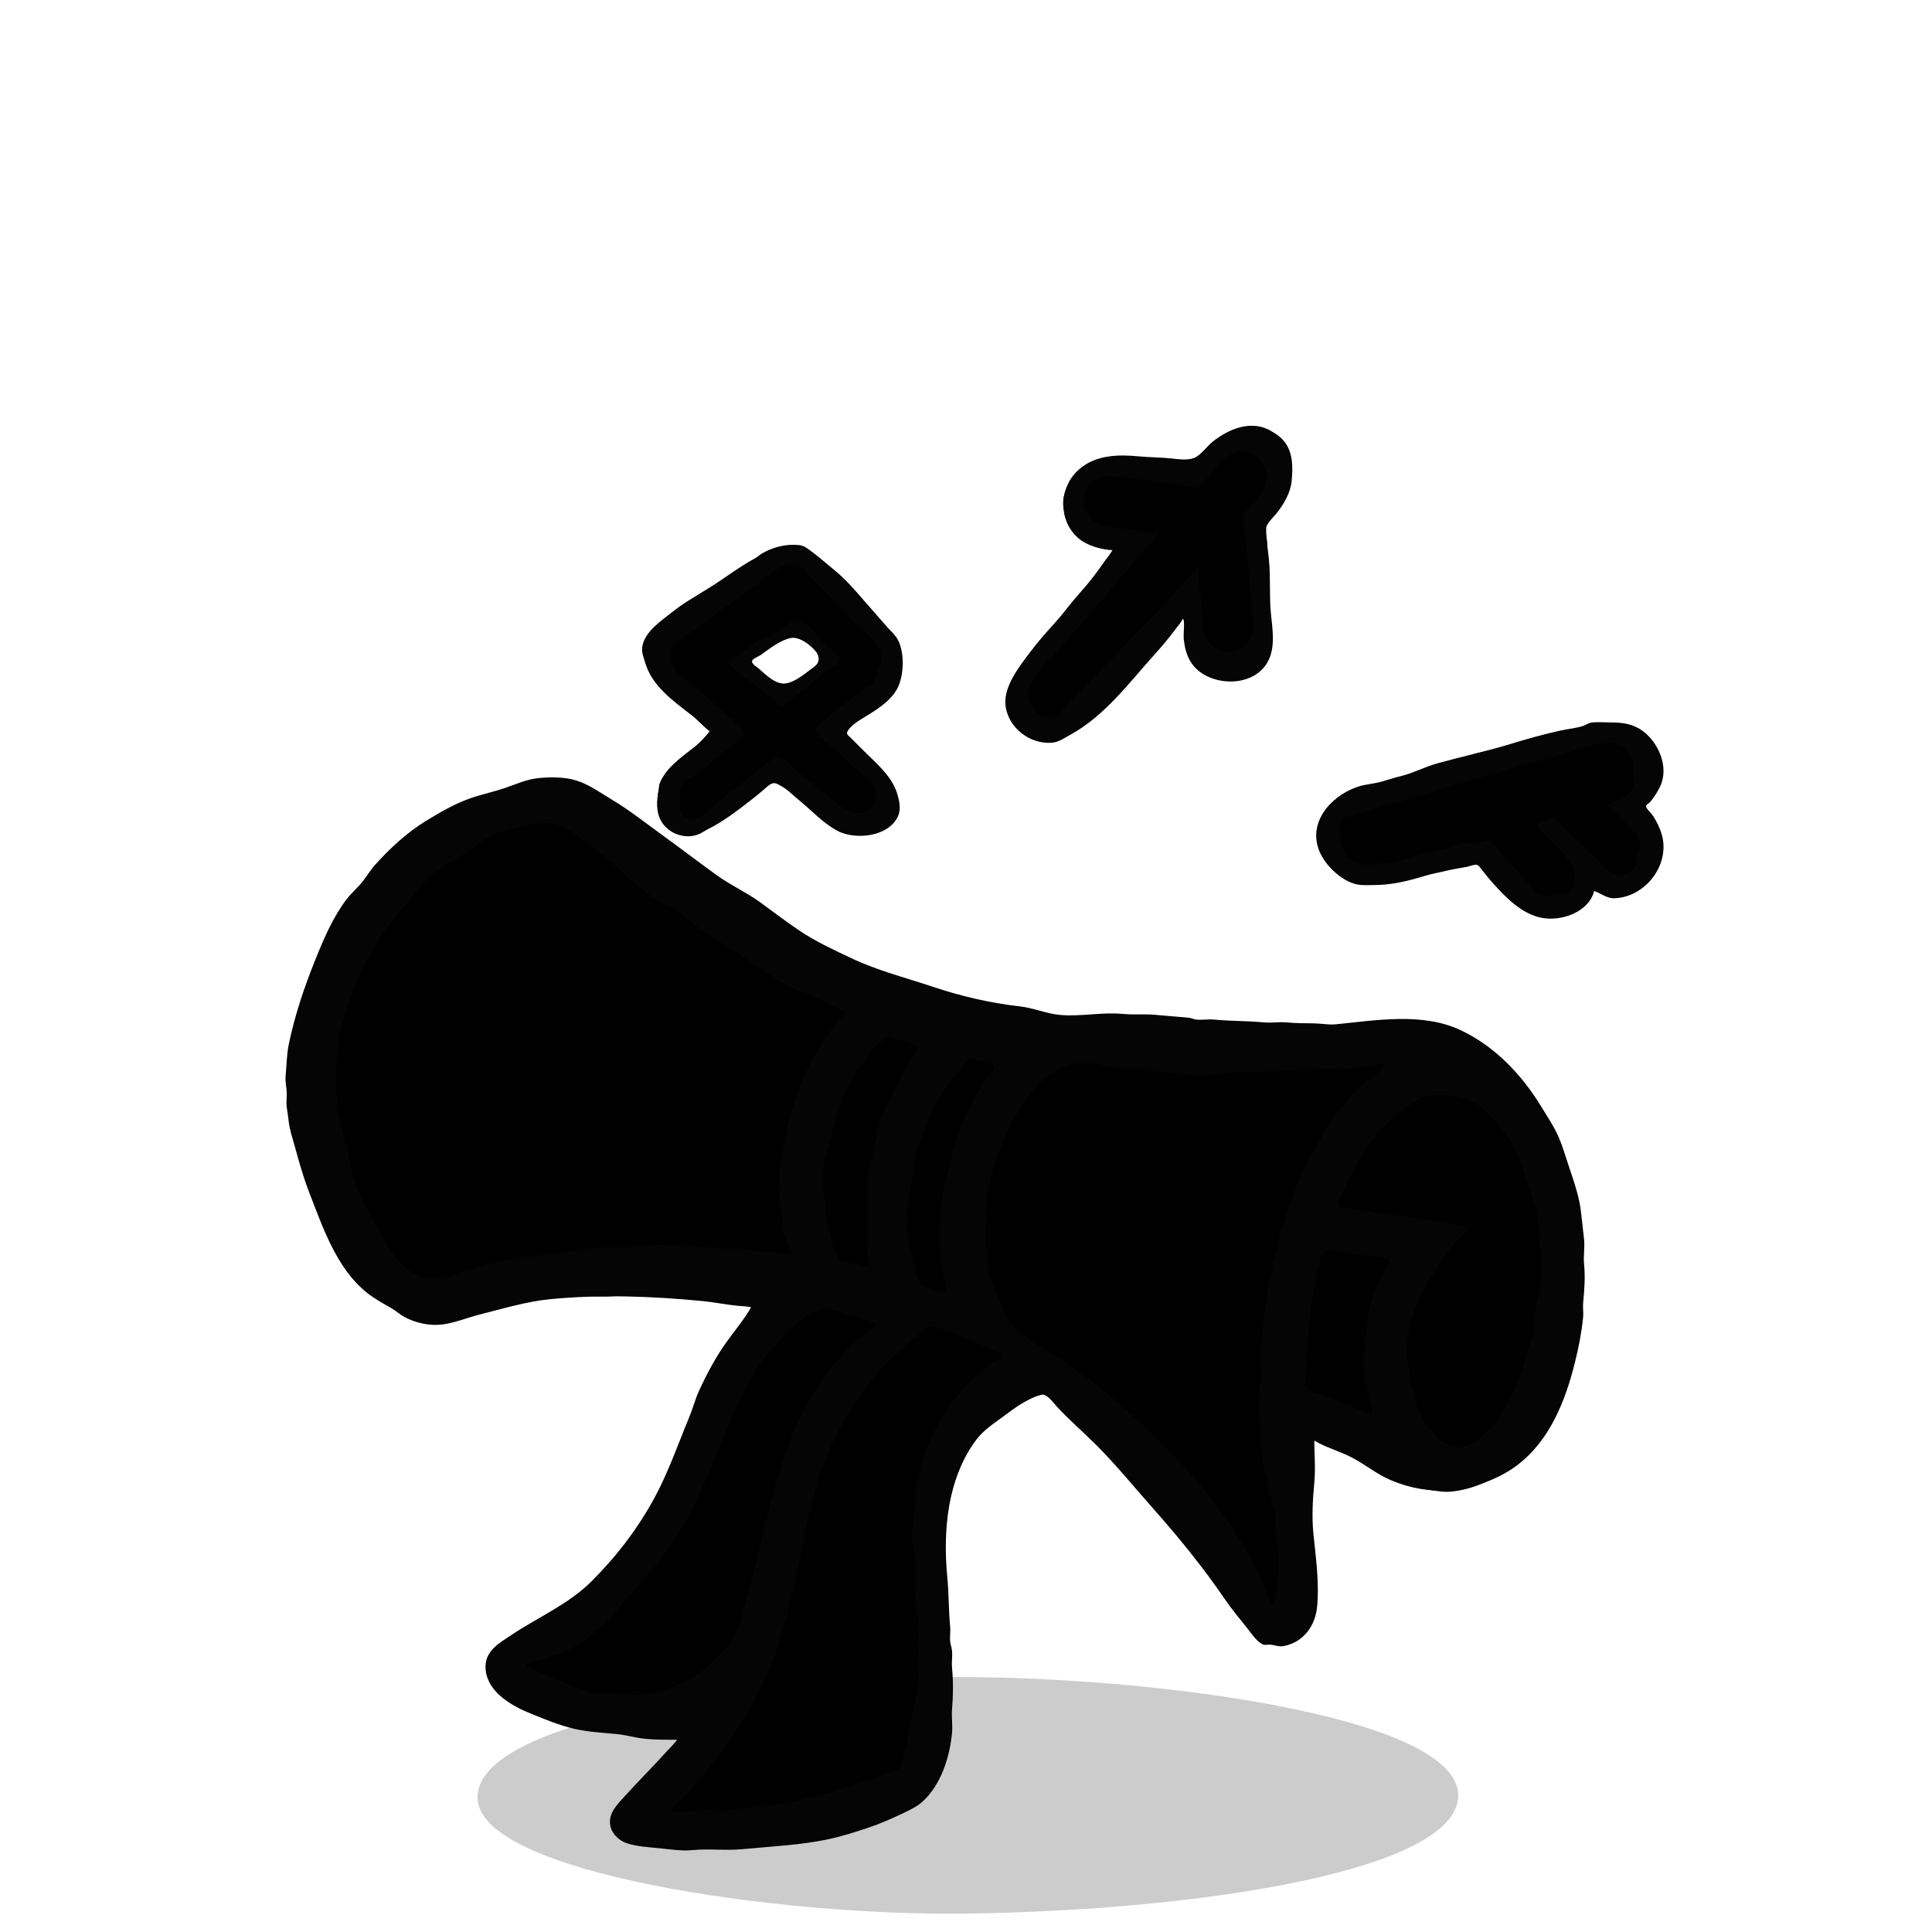
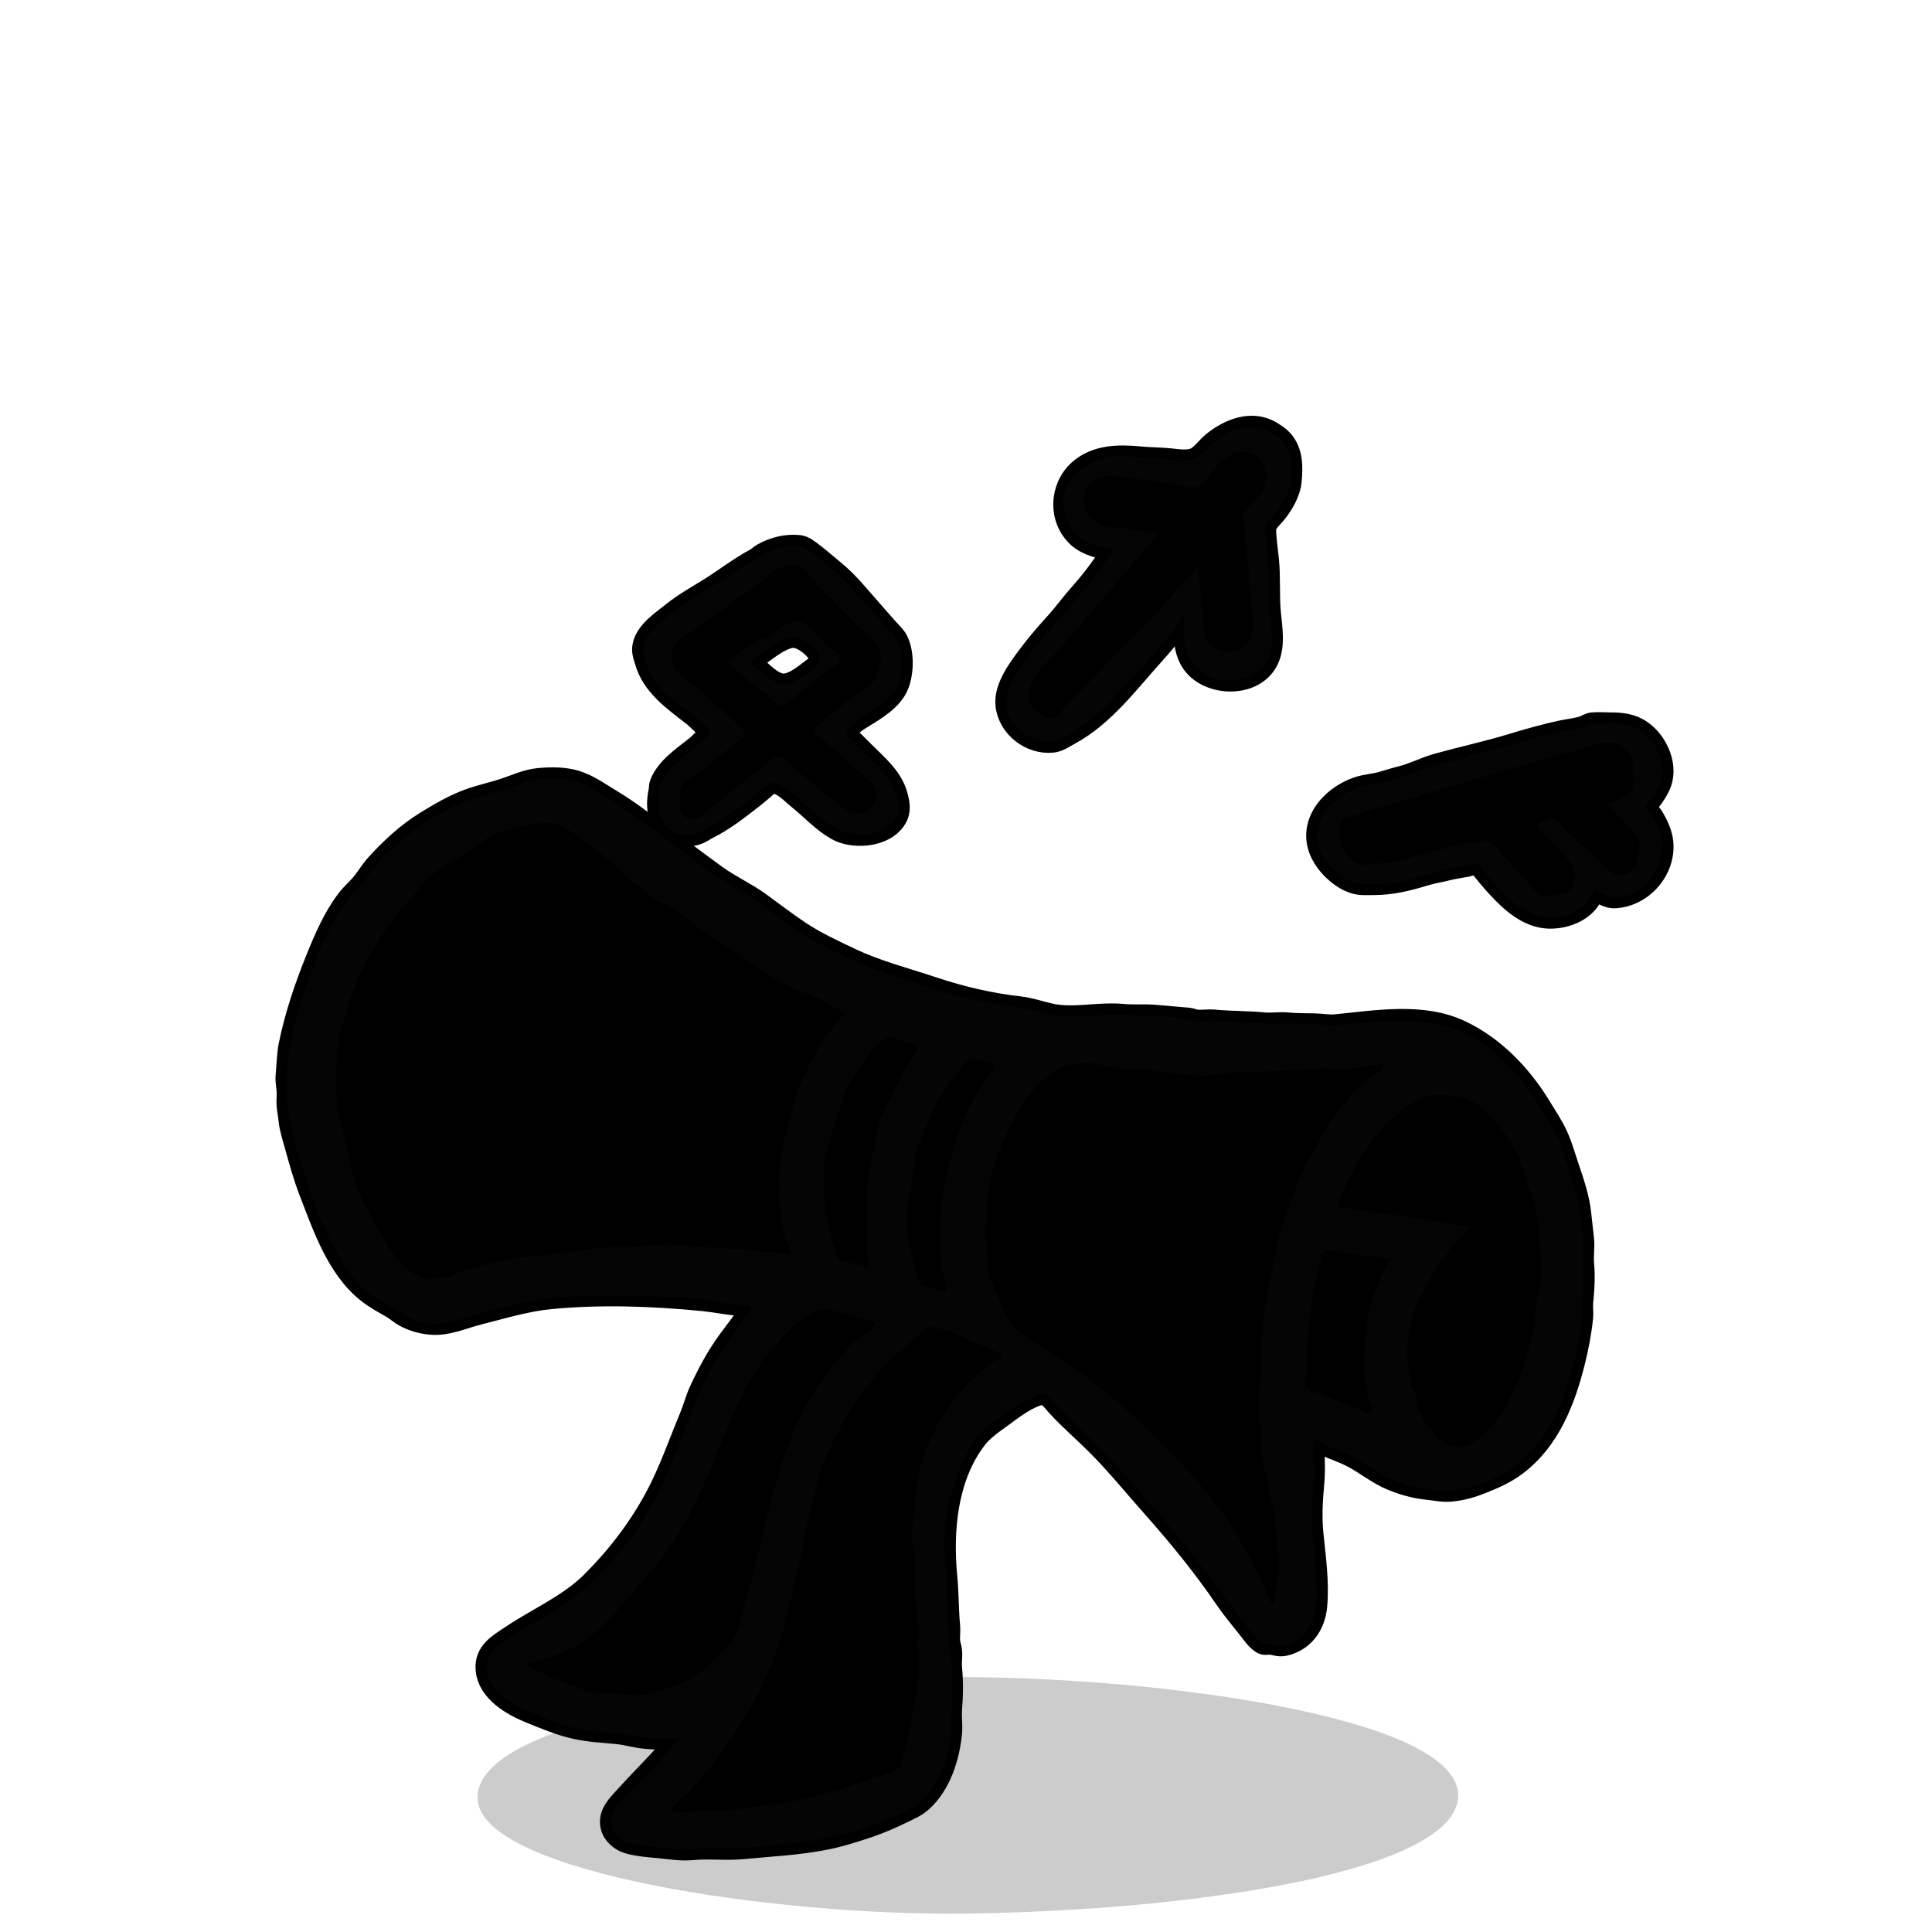
<svg xmlns="http://www.w3.org/2000/svg" xml:space="preserve" width="655.36" height="655.36" viewBox="0 0 173.397 173.397">
  <g style="display:inline">
    <path d="M61.213 223.267c-.568-7.591 27.43-10.813 41.761-11.003 17.233-.228 46.104 3.286 46.237 10.552.125 6.831-23.438 10.398-44.257 10.662-16.907.214-43.248-3.616-43.741-10.211" style="display:inline;fill:#000;fill-opacity:.2;stroke-width:.265" transform="translate(-18.34 -61.733)" />
  </g>
-   <path d="M99.991 49.276c-.17.43-.524.803-.79 1.185a28 28 0 0 1-2.258 2.879c-.738.817-1.379 1.723-2.117 2.54-.817.905-1.623 1.816-2.356 2.794-.903 1.203-2.287 2.962-2.13 4.572.192 1.988 2.168 3.522 4.148 3.302.537-.06 1.062-.442 1.524-.692 3.036-1.644 5.266-4.668 7.535-7.182a33 33 0 0 0 1.891-2.286c.258-.344.577-.704.734-1.1.377.53.108 1.403.17 2.031.1 1.043.38 1.983 1.184 2.71 1.696 1.53 5.164 1.456 6.252-.847.591-1.253.311-2.829.183-4.149-.153-1.572-.016-3.168-.17-4.741-.09-.94-.266-1.933-.253-2.879.007-.483.704-1.075.988-1.44.607-.78 1.2-1.789 1.298-2.793.122-1.258.137-2.645-.762-3.64-.28-.311-.659-.55-1.016-.763-1.73-1.032-3.748-.182-5.165.96-.513.413-1.076 1.244-1.693 1.467-.687.248-1.505.096-2.202.029-.9-.088-1.807-.082-2.709-.17-1.875-.182-3.924-.164-5.419 1.186-1.711 1.545-1.801 4.327-.084 5.912.776.717 2.183 1.115 3.217 1.115M63.84 65.616c-.43.528-.903 1.072-1.44 1.496-1.125.89-2.56 1.848-3.104 3.246-.079.202-.042.388-.085.593-.183.877-.249 1.895.226 2.709.614 1.053 1.984 1.556 3.133 1.157.325-.113.622-.34.93-.494 1.406-.703 2.658-1.676 3.896-2.639.373-.29.742-.594 1.1-.903.25-.215.583-.559.932-.592.25-.025.468.132.677.24.606.31 1.08.829 1.609 1.255 1.14.919 2.099 2.005 3.386 2.738 1.417.806 3.883.64 4.996-.593.707-.784.626-1.52.366-2.455-.45-1.621-1.834-2.738-2.991-3.895l-1.185-1.185c-.158-.158-.44-.341-.353-.593.197-.567 1.054-1.087 1.538-1.383 1.148-.701 2.583-1.557 3.104-2.85.448-1.113.49-2.89-.07-3.98-.212-.412-.609-.758-.917-1.1-.402-.445-.784-.91-1.186-1.355-1.185-1.313-2.252-2.72-3.64-3.838-.627-.505-1.217-1.04-1.863-1.524-.356-.267-.724-.598-1.185-.65-1.093-.12-2.266.165-3.218.706-.24.137-.435.335-.677.466-1.506.816-2.854 1.885-4.318 2.78-1.053.643-2.17 1.284-3.133 2.06-.946.762-2.44 1.716-2.624 3.048-.067.478.103.83.225 1.27.595 2.142 2.497 3.463 4.177 4.77.587.456 1.109 1.08 1.694 1.496m7.112-8.453c.827-.16 1.873.646 2.356 1.256.198.25.32.613.24.931-.09.363-.366.54-.65.748-.696.513-1.49 1.206-2.37 1.34-.904.139-1.847-.777-2.455-1.326-.214-.193-.772-.47-.663-.832.081-.272.616-.437.832-.593.767-.554 1.766-1.34 2.71-1.524M143 79.841c.66.173 1.204.718 1.948.677 2.445-.136 4.472-2.46 4.233-4.91-.078-.811-.458-1.605-.875-2.287-.16-.264-.621-.637-.677-.931-.037-.197.312-.373.423-.508.332-.401.64-.886.861-1.355.786-1.663-.147-3.857-1.594-4.882-.856-.607-1.779-.706-2.794-.706-.528 0-1.084-.05-1.609 0-.324.032-.55.234-.847.325-.646.197-1.368.262-2.032.409-1.495.332-2.95.742-4.402 1.185-2.174.664-4.414 1.142-6.604 1.75-1.09.303-2.122.855-3.218 1.129-.602.15-1.184.335-1.778.508-.717.21-1.483.23-2.2.48-2.41.837-4.51 3.288-3.204 5.898.226.452.564.912.917 1.27.576.584 1.24 1.084 2.032 1.327.542.165 1.134.113 1.693.113 1.61 0 3.046-.352 4.572-.819.665-.203 1.359-.311 2.032-.48.59-.147 1.182-.222 1.778-.338.244-.048.694-.252.932-.17.23.08.393.355.536.537.318.401.645.805.988 1.185 1.14 1.262 2.495 2.658 4.233 3.02 1.724.359 4.248-.484 4.657-2.427M73.067 65.447l-.17.254.17-.254m-5.503 51.816c-.622 1.125-1.503 2.172-2.258 3.217-.971 1.345-1.795 2.901-2.483 4.403-.341.744-.532 1.53-.847 2.286-1.012 2.428-1.88 4.97-3.133 7.281-1.512 2.792-3.421 5.284-5.672 7.536-2.073 2.072-4.797 3.226-7.197 4.826-1.145.763-2.442 1.447-2.286 3.048.193 1.981 2.334 3.175 3.98 3.838 1.292.52 2.616 1.08 3.979 1.383 1.241.276 2.47.33 3.725.451.853.083 1.685.34 2.54.424 1.007.098 2.03.084 3.048.084-.267.435-.673.805-1.016 1.186-1.243 1.376-2.567 2.687-3.81 4.064-.663.734-1.501 1.526-1.242 2.624.165.698.82 1.257 1.496 1.454.91.266 1.859.318 2.794.41 1.008.097 1.953.267 2.963.168 1.486-.144 3.002.06 4.488-.084 2.527-.246 5.128-.356 7.62-.875 1.241-.259 2.44-.644 3.64-1.044 1.075-.359 2.114-.817 3.133-1.313.6-.292 1.185-.543 1.693-1.002 1.65-1.489 2.417-3.955 2.625-6.096.068-.699-.059-1.416 0-2.116.103-1.241.12-2.487 0-3.726-.05-.503.049-1.02 0-1.524-.028-.285-.142-.561-.17-.846-.043-.448.044-.908 0-1.355-.142-1.461-.111-2.94-.254-4.403-.405-4.174 0-8.973 2.653-12.446.633-.828 1.517-1.41 2.343-2.017 1.032-.76 2.282-1.735 3.556-2.018.532-.119 1.113.716 1.44 1.072 1.126 1.23 2.38 2.297 3.555 3.471 1.799 1.8 3.394 3.776 5.08 5.673 2.28 2.566 4.5 5.286 6.435 8.128.643.945 1.38 1.814 2.088 2.71.346.436.727 1.02 1.214 1.312.249.148.42.042.677.056.444.025.805.224 1.27.127 1.692-.352 2.713-1.74 2.879-3.443.212-2.185-.13-4.451-.339-6.604-.14-1.444-.054-3.055.085-4.487.126-1.299 0-2.674 0-3.98 1.097.693 2.408 1.018 3.556 1.623 1.184.625 2.23 1.5 3.471 2.018 1.031.43 2.109.739 3.217.847.71.069 1.39.24 2.117.169 1.003-.097 1.865-.345 2.794-.72 1.099-.442 2.082-.87 3.048-1.594 2.95-2.212 4.333-5.76 5.193-9.2.334-1.337.6-2.696.734-4.065.04-.419-.041-.85 0-1.27.113-1.16.197-2.31.084-3.47-.07-.728.071-1.475 0-2.202-.074-.763-.18-1.523-.254-2.286-.145-1.498-.684-2.984-1.157-4.403-.3-.9-.565-1.844-.973-2.71-.419-.885-.967-1.697-1.482-2.54-1.726-2.823-4.13-5.337-7.14-6.758-3.422-1.616-7.58-.872-11.176-.523-.657.064-1.303-.075-1.947-.084-.828-.012-1.638-.005-2.456-.085-.67-.065-1.36.065-2.032 0-1.488-.145-3-.11-4.487-.254-.531-.052-1.078.052-1.609 0-.235-.023-.442-.146-.677-.17-.987-.095-1.978-.157-2.963-.253-.981-.096-1.984.01-2.964-.085-1.877-.182-3.784.268-5.672.085-1.195-.116-2.364-.63-3.556-.762-2.636-.293-5.28-.913-7.79-1.75-2.465-.822-4.995-1.463-7.366-2.582-1.577-.745-3.196-1.496-4.656-2.47-1.216-.81-2.373-1.713-3.556-2.568-1.234-.89-2.656-1.532-3.895-2.427-1.62-1.17-3.206-2.386-4.826-3.556-1.517-1.096-2.967-2.259-4.572-3.217-1.056-.631-2.03-1.359-3.217-1.722-1.015-.31-2.255-.3-3.302-.198-1.084.106-2.03.564-3.048.904-1.002.333-2.046.555-3.048.903-1.4.486-2.72 1.262-3.98 2.032-1.663 1.016-3.183 2.422-4.487 3.866-.449.497-.794 1.088-1.214 1.609-.428.532-.968.981-1.382 1.524-1.199 1.568-2.036 3.52-2.766 5.334-1.004 2.492-1.85 4.98-2.4 7.62-.188.906-.192 1.874-.281 2.794-.045.462.04.903.084 1.354.044.448-.043.908 0 1.355.042.425.128.844.17 1.27.076.787.353 1.611.564 2.37.382 1.374.753 2.736 1.27 4.065 1.215 3.123 2.456 6.864 5.193 9.03.689.546 1.45.945 2.201 1.384.384.224.715.539 1.101.748a6 6 0 0 0 2.286.691c1.556.151 2.943-.538 4.403-.903 2.079-.52 4.215-1.175 6.35-1.383 4.545-.442 9.19-.27 13.716.17 1.048.101 2.085.32 3.132.423.465.045.902.038 1.355.17m70.273-43.18-.085.084.085-.085M111.76 96.181v.085l-.593.084v-.169h.593m1.524 34.544v.423h-.085z" id="loreSeeker_svg" display="inline" fill="currentColor" stroke="#000" stroke-width="0.2" />
+   <path d="M99.991 49.276c-.17.43-.524.803-.79 1.185a28 28 0 0 1-2.258 2.879c-.738.817-1.379 1.723-2.117 2.54-.817.905-1.623 1.816-2.356 2.794-.903 1.203-2.287 2.962-2.13 4.572.192 1.988 2.168 3.522 4.148 3.302.537-.06 1.062-.442 1.524-.692 3.036-1.644 5.266-4.668 7.535-7.182a33 33 0 0 0 1.891-2.286c.258-.344.577-.704.734-1.1.377.53.108 1.403.17 2.031.1 1.043.38 1.983 1.184 2.71 1.696 1.53 5.164 1.456 6.252-.847.591-1.253.311-2.829.183-4.149-.153-1.572-.016-3.168-.17-4.741-.09-.94-.266-1.933-.253-2.879.007-.483.704-1.075.988-1.44.607-.78 1.2-1.789 1.298-2.793.122-1.258.137-2.645-.762-3.64-.28-.311-.659-.55-1.016-.763-1.73-1.032-3.748-.182-5.165.96-.513.413-1.076 1.244-1.693 1.467-.687.248-1.505.096-2.202.029-.9-.088-1.807-.082-2.709-.17-1.875-.182-3.924-.164-5.419 1.186-1.711 1.545-1.801 4.327-.084 5.912.776.717 2.183 1.115 3.217 1.115M63.84 65.616c-.43.528-.903 1.072-1.44 1.496-1.125.89-2.56 1.848-3.104 3.246-.079.202-.042.388-.085.593-.183.877-.249 1.895.226 2.709.614 1.053 1.984 1.556 3.133 1.157.325-.113.622-.34.93-.494 1.406-.703 2.658-1.676 3.896-2.639.373-.29.742-.594 1.1-.903.25-.215.583-.559.932-.592.25-.025.468.132.677.24.606.31 1.08.829 1.609 1.255 1.14.919 2.099 2.005 3.386 2.738 1.417.806 3.883.64 4.996-.593.707-.784.626-1.52.366-2.455-.45-1.621-1.834-2.738-2.991-3.895l-1.185-1.185c-.158-.158-.44-.341-.353-.593.197-.567 1.054-1.087 1.538-1.383 1.148-.701 2.583-1.557 3.104-2.85.448-1.113.49-2.89-.07-3.98-.212-.412-.609-.758-.917-1.1-.402-.445-.784-.91-1.186-1.355-1.185-1.313-2.252-2.72-3.64-3.838-.627-.505-1.217-1.04-1.863-1.524-.356-.267-.724-.598-1.185-.65-1.093-.12-2.266.165-3.218.706-.24.137-.435.335-.677.466-1.506.816-2.854 1.885-4.318 2.78-1.053.643-2.17 1.284-3.133 2.06-.946.762-2.44 1.716-2.624 3.048-.067.478.103.83.225 1.27.595 2.142 2.497 3.463 4.177 4.77.587.456 1.109 1.08 1.694 1.496m7.112-8.453c.827-.16 1.873.646 2.356 1.256.198.25.32.613.24.931-.09.363-.366.54-.65.748-.696.513-1.49 1.206-2.37 1.34-.904.139-1.847-.777-2.455-1.326-.214-.193-.772-.47-.663-.832.081-.272.616-.437.832-.593.767-.554 1.766-1.34 2.71-1.524M143 79.841c.66.173 1.204.718 1.948.677 2.445-.136 4.472-2.46 4.233-4.91-.078-.811-.458-1.605-.875-2.287-.16-.264-.621-.637-.677-.931-.037-.197.312-.373.423-.508.332-.401.64-.886.861-1.355.786-1.663-.147-3.857-1.594-4.882-.856-.607-1.779-.706-2.794-.706-.528 0-1.084-.05-1.609 0-.324.032-.55.234-.847.325-.646.197-1.368.262-2.032.409-1.495.332-2.95.742-4.402 1.185-2.174.664-4.414 1.142-6.604 1.75-1.09.303-2.122.855-3.218 1.129-.602.15-1.184.335-1.778.508-.717.21-1.483.23-2.2.48-2.41.837-4.51 3.288-3.204 5.898.226.452.564.912.917 1.27.576.584 1.24 1.084 2.032 1.327.542.165 1.134.113 1.693.113 1.61 0 3.046-.352 4.572-.819.665-.203 1.359-.311 2.032-.48.59-.147 1.182-.222 1.778-.338.244-.048.694-.252.932-.17.23.08.393.355.536.537.318.401.645.805.988 1.185 1.14 1.262 2.495 2.658 4.233 3.02 1.724.359 4.248-.484 4.657-2.427M73.067 65.447l-.17.254.17-.254m-5.503 51.816c-.622 1.125-1.503 2.172-2.258 3.217-.971 1.345-1.795 2.901-2.483 4.403-.341.744-.532 1.53-.847 2.286-1.012 2.428-1.88 4.97-3.133 7.281-1.512 2.792-3.421 5.284-5.672 7.536-2.073 2.072-4.797 3.226-7.197 4.826-1.145.763-2.442 1.447-2.286 3.048.193 1.981 2.334 3.175 3.98 3.838 1.292.52 2.616 1.08 3.979 1.383 1.241.276 2.47.33 3.725.451.853.083 1.685.34 2.54.424 1.007.098 2.03.084 3.048.084-.267.435-.673.805-1.016 1.186-1.243 1.376-2.567 2.687-3.81 4.064-.663.734-1.501 1.526-1.242 2.624.165.698.82 1.257 1.496 1.454.91.266 1.859.318 2.794.41 1.008.097 1.953.267 2.963.168 1.486-.144 3.002.06 4.488-.084 2.527-.246 5.128-.356 7.62-.875 1.241-.259 2.44-.644 3.64-1.044 1.075-.359 2.114-.817 3.133-1.313.6-.292 1.185-.543 1.693-1.002 1.65-1.489 2.417-3.955 2.625-6.096.068-.699-.059-1.416 0-2.116.103-1.241.12-2.487 0-3.726-.05-.503.049-1.02 0-1.524-.028-.285-.142-.561-.17-.846-.043-.448.044-.908 0-1.355-.142-1.461-.111-2.94-.254-4.403-.405-4.174 0-8.973 2.653-12.446.633-.828 1.517-1.41 2.343-2.017 1.032-.76 2.282-1.735 3.556-2.018.532-.119 1.113.716 1.44 1.072 1.126 1.23 2.38 2.297 3.555 3.471 1.799 1.8 3.394 3.776 5.08 5.673 2.28 2.566 4.5 5.286 6.435 8.128.643.945 1.38 1.814 2.088 2.71.346.436.727 1.02 1.214 1.312.249.148.42.042.677.056.444.025.805.224 1.27.127 1.692-.352 2.713-1.74 2.879-3.443.212-2.185-.13-4.451-.339-6.604-.14-1.444-.054-3.055.085-4.487.126-1.299 0-2.674 0-3.98 1.097.693 2.408 1.018 3.556 1.623 1.184.625 2.23 1.5 3.471 2.018 1.031.43 2.109.739 3.217.847.71.069 1.39.24 2.117.169 1.003-.097 1.865-.345 2.794-.72 1.099-.442 2.082-.87 3.048-1.594 2.95-2.212 4.333-5.76 5.193-9.2.334-1.337.6-2.696.734-4.065.04-.419-.041-.85 0-1.27.113-1.16.197-2.31.084-3.47-.07-.728.071-1.475 0-2.202-.074-.763-.18-1.523-.254-2.286-.145-1.498-.684-2.984-1.157-4.403-.3-.9-.565-1.844-.973-2.71-.419-.885-.967-1.697-1.482-2.54-1.726-2.823-4.13-5.337-7.14-6.758-3.422-1.616-7.58-.872-11.176-.523-.657.064-1.303-.075-1.947-.084-.828-.012-1.638-.005-2.456-.085-.67-.065-1.36.065-2.032 0-1.488-.145-3-.11-4.487-.254-.531-.052-1.078.052-1.609 0-.235-.023-.442-.146-.677-.17-.987-.095-1.978-.157-2.963-.253-.981-.096-1.984.01-2.964-.085-1.877-.182-3.784.268-5.672.085-1.195-.116-2.364-.63-3.556-.762-2.636-.293-5.28-.913-7.79-1.75-2.465-.822-4.995-1.463-7.366-2.582-1.577-.745-3.196-1.496-4.656-2.47-1.216-.81-2.373-1.713-3.556-2.568-1.234-.89-2.656-1.532-3.895-2.427-1.62-1.17-3.206-2.386-4.826-3.556-1.517-1.096-2.967-2.259-4.572-3.217-1.056-.631-2.03-1.359-3.217-1.722-1.015-.31-2.255-.3-3.302-.198-1.084.106-2.03.564-3.048.904-1.002.333-2.046.555-3.048.903-1.4.486-2.72 1.262-3.98 2.032-1.663 1.016-3.183 2.422-4.487 3.866-.449.497-.794 1.088-1.214 1.609-.428.532-.968.981-1.382 1.524-1.199 1.568-2.036 3.52-2.766 5.334-1.004 2.492-1.85 4.98-2.4 7.62-.188.906-.192 1.874-.281 2.794-.045.462.04.903.084 1.354.044.448-.043.908 0 1.355.042.425.128.844.17 1.27.076.787.353 1.611.564 2.37.382 1.374.753 2.736 1.27 4.065 1.215 3.123 2.456 6.864 5.193 9.03.689.546 1.45.945 2.201 1.384.384.224.715.539 1.101.748a6 6 0 0 0 2.286.691c1.556.151 2.943-.538 4.403-.903 2.079-.52 4.215-1.175 6.35-1.383 4.545-.442 9.19-.27 13.716.17 1.048.101 2.085.32 3.132.423.465.045.902.038 1.355.17m70.273-43.18-.085.084.085-.085M111.76 96.181v.085l-.593.084v-.169h.593m1.524 34.544v.423h-.085z" id="loreSeeker_svg" display="inline" fill="currentColor" stroke="#000" stroke-width="2" />
  <path d="M99.991 49.36c-.77.944-1.38 2.013-2.145 2.964-1.763 2.189-3.772 4.183-5.46 6.435-.96 1.277-2.21 2.97-2.047 4.656.188 1.933 2.294 3.339 4.149 3.133.522-.058 1.072-.426 1.524-.677 1.625-.903 2.97-2.215 4.233-3.556 1.16-1.232 2.308-2.436 3.4-3.726.616-.726 1.235-1.428 1.793-2.201.259-.359.571-.69.734-1.1.223.423.037 1.04.084 1.523.09.929.205 1.942.79 2.71 1.23 1.608 3.362 1.977 5.137 1.114.668-.324 1.286-.748 1.609-1.453.6-1.31.303-2.941.17-4.318-.156-1.6-.015-3.225-.17-4.826-.05-.505-.036-1.018-.085-1.524-.036-.37-.196-.817-.155-1.185.044-.395.573-.793.804-1.101.642-.855 1.29-1.804 1.454-2.879.223-1.463.173-3.252-1.172-4.205-1.822-1.29-3.883-.926-5.588.423-.594.471-1.215 1.424-1.947 1.637-.954.279-2.003.037-2.963-.056-.562-.055-1.13-.03-1.694-.085-1.406-.136-2.79-.25-4.148.297-1.452.585-2.973 2.25-2.879 3.937.034.61.312 1.244.579 1.778.2.401.434.792.776 1.1.889.802 2.133.872 3.217 1.186m7.535 1.524c-.338.26-.562.616-.846.93-.817.905-1.632 1.81-2.456 2.71-1.145 1.252-2.391 2.405-3.556 3.64-1.147 1.218-2.288 2.458-3.47 3.642-.512.51-1.053 1.005-1.525 1.552-.295.342-.656.89-1.1 1.044-.716.248-1.593-.414-1.92-.988-1.136-1.996 1.161-3.771 2.343-5.08 2.144-2.374 4.211-4.84 6.28-7.281.552-.653 1.11-1.308 1.678-1.947.355-.4.777-.792 1.016-1.27-1.107 0-2.204-.317-3.302-.424-.805-.078-1.766-.142-2.455-.62-1.347-.936-1.207-3.202.339-3.867.804-.346 1.467-.164 2.286-.085 1.53.149 3.045.423 4.572.593.606.067 1.521.422 2.116.24.442-.135.85-.825 1.13-1.171.788-.98 1.718-2.082 3.104-1.948 1.347.131 1.981 1.401 1.862 2.625-.085.877-.88 1.666-1.439 2.286-.208.23-.6.523-.663.847-.046.235.132.525.155.762l.17 1.778c.191 1.973.316 3.952.507 5.926.121 1.24.289 2.75-1.016 3.457-1.072.581-2.476.197-3.033-.917-.439-.876-.346-1.937-.438-2.878-.114-1.177-.339-2.37-.339-3.556M70.273 49.05c-.914.19-1.658.675-2.455 1.129-.84.478-1.645.984-2.455 1.524-1.983 1.322-4.236 2.49-6.012 4.092-.618.559-1.522 1.398-1.608 2.286-.054.552.123 1.09.282 1.609.56 1.834 2.481 3.23 3.95 4.332.48.36 1.037.712 1.426 1.171.103.122.325.335.296.508-.076.458-.876 1.032-1.213 1.298-.973.77-1.95 1.5-2.681 2.512-.225.312-.484.642-.593 1.016-.508 1.74.06 4.311 2.258 4.403.171.007.337.075.508.056.527-.058.972-.386 1.44-.606 1.264-.598 2.353-1.462 3.47-2.3.606-.455 1.186-.942 1.779-1.412.268-.212.556-.524.93-.451.35.067.645.316.932.508.775.516 1.428 1.213 2.117 1.834 1.343 1.212 2.641 2.217 4.487 2.37.44.038 1.008-.1 1.44-.197.419-.093.86-.276 1.185-.564.224-.2.429-.426.593-.677.468-.719.346-1.353.112-2.117-.498-1.63-1.802-2.706-2.991-3.895-.395-.395-.793-.787-1.185-1.185-.126-.127-.367-.307-.367-.508 0-.168.178-.315.282-.423a6.8 6.8 0 0 1 1.1-.932c1.242-.844 2.836-1.625 3.359-3.132.368-1.06.386-2.81-.155-3.81-.368-.68-.999-1.212-1.51-1.778-.349-.387-.667-.8-1.016-1.186-1.096-1.214-2.103-2.465-3.387-3.5-.77-.62-1.538-1.482-2.455-1.89-.48-.213-1.353-.191-1.863-.085m.424 1.68c.585-.098 1.259.03 1.665.493.206.236.328.529.536.762.29.326.623.623.931.932 1 1 1.96 2.043 2.964 3.048.767.767 2.172 1.714 2.286 2.878.04.424-.165.792-.269 1.186-.083.317-.101.638-.268.93-.382.672-1.217 1.068-1.834 1.497-.826.573-1.608 1.234-2.37 1.89-.313.27-1.154.749-1.214 1.186-.028.196.153.337.282.451.36.322.724.657 1.1.96.858.691 1.638 1.49 2.456 2.23.525.474 1.182.783 1.51 1.439.402.803.082 1.965-.833 2.258-1.023.326-1.773-.173-2.54-.79-1.19-.96-2.397-1.91-3.556-2.907-.424-.366-1.048-1.11-1.608-1.242-.238-.056-.493.133-.678.254-.473.309-.91.693-1.354 1.044-1.304 1.032-2.592 2.073-3.895 3.104-.451.358-.87.955-1.44 1.13-.563.171-1.29-.058-1.495-.65-.082-.237-.005-.517-.028-.762-.072-.731-.16-1.452.508-1.975.262-.206.576-.317.846-.508 1.084-.768 2.098-1.664 3.133-2.498.384-.31 1.232-.718 1.256-1.284.01-.222-.182-.363-.325-.508-.382-.388-.783-.738-1.185-1.1-.979-.884-1.928-1.777-2.963-2.597-.684-.541-1.558-1.052-1.92-1.891-.28-.65-.25-1.398.24-1.947.26-.292.685-.505 1.002-.734 2.142-1.547 4.293-3.082 6.435-4.629.776-.56 1.647-1.488 2.625-1.65m.423 5.093c-.874.268-1.417.985-2.201 1.383-.163.083-.337.045-.508.127-.587.281-1.152.726-1.694 1.087-.338.226-.681.446-1.016.677-.118.082-.31.172-.31.339 0 .253.636.682.818.847.91.82 1.967 1.462 2.879 2.286.239.215.838.925 1.185.804.428-.149.836-.669 1.186-.946.872-.69 1.734-1.406 2.624-2.074.326-.244 1.136-.693 1.256-1.086.18-.594-.728-.972-1.086-1.214-.245-.165-.363-.422-.537-.65-.543-.71-1.576-1.891-2.596-1.58m-.085 1.341c.769-.128 1.81.683 2.258 1.256.17.218.312.568.254.847-.166.795-1.371 1.343-2.004 1.721-.265.159-.531.36-.846.395-1.009.112-1.938-.592-2.625-1.27-.17-.167-.743-.57-.635-.846.094-.243.675-.479.889-.621.806-.538 1.729-1.319 2.71-1.482m71.966 22.677c.6.236 1.102.62 1.778.677 2.598.216 4.635-2.6 4.402-4.995-.08-.822-.508-1.695-.96-2.371-.123-.186-.564-.54-.564-.762 0-.184.302-.38.41-.508.347-.41.62-.875.846-1.355.811-1.718-.17-3.92-1.679-4.967-.9-.625-2.087-.722-3.133-.62-.443.042-.918-.076-1.354.027-.244.058-.446.202-.678.283-.431.15-.985.219-1.439.282-1.014.14-1.983.461-2.963.734-1.215.337-2.445.65-3.64 1.016-.466.142-.968.192-1.44.31-.526.132-1.007.386-1.524.536-.687.2-1.424.268-2.117.48-.822.251-1.652.563-2.455.875-.808.314-1.699.563-2.54.762-.853.201-1.729.252-2.54.635-1.64.775-2.95 1.909-3.133 3.796-.02.203-.102.384-.085.593.037.438.25.958.438 1.354.223.473.547.9.917 1.27.48.48.975.921 1.609 1.186.76.317 1.578.33 2.37.254.595-.058 1.189.01 1.778-.113 1.566-.327 3.1-.818 4.657-1.186.667-.157 1.35-.3 2.032-.395.177-.024.418-.172.593-.113.225.076.361.366.508.537.508.59.997 1.202 1.524 1.778 1.098 1.2 2.455 2.198 4.064 2.511 1.634.318 3.956-.795 4.318-2.511m1.27-7.705c.223.386.612.697.931 1.016.52.52 1.035 1.058 1.524 1.609.35.392.518.917.395 1.439-.04.173-.16.333-.183.508-.04.282.022.556-.07.847-.248.772-1.17 1.132-1.92.903-.637-.195-1.155-.873-1.609-1.327-.9-.9-1.85-1.772-2.794-2.624-.328-.297-.687-.892-1.1-1.059-.404-.162-1.102.433-1.524.466.05.477.527.852.846 1.185.664.693 1.543 1.415 2.089 2.202.59.85.784 2.317-.31 2.864-.33.165-.678.028-1.017.127-.349.102-.722.227-1.1.127-.557-.147-1.018-.842-1.37-1.256a58 58 0 0 0-2.356-2.624c-.315-.33-.691-1.046-1.185-1.101-.359-.04-.742.219-1.1.254-.37.036-.737-.048-1.101 0-.685.09-1.363.397-2.032.564-.645.161-1.313.286-1.948.48-1.053.322-2.186.734-3.302.734-.471 0-.894.144-1.354.17-.8.044-1.648-.502-2.018-1.186-.324-.599-.447-1.44-.438-2.117.004-.308.07-.706.339-.903.151-.111.335-.098.508-.141.476-.119.976-.269 1.44-.423 1.338-.447 2.715-.774 4.063-1.186a494 494 0 0 1 12.108-3.556c1.184-.329 2.388-.659 3.556-1.016.753-.23 1.56-.558 2.37-.48.98.096 1.699.845 1.92 1.779.078.33-.005.68.028 1.016.05.519.157.941-.1 1.439-.375.731-1.473 1.063-2.186 1.27m-76.708 45.127c-.378.479-.685 1.027-1.044 1.524-1.344 1.86-2.622 3.775-3.599 5.842-.619 1.311-1.04 2.712-1.566 4.064a82 82 0 0 1-2.272 5.25c-1.497 3.17-3.811 6.11-6.42 8.466-1.997 1.803-4.439 2.965-6.69 4.403-1.235.79-2.448 1.46-2.285 3.132.19 1.962 2.376 3.108 3.98 3.754 1.382.557 2.77 1.163 4.233 1.467 1.31.273 2.654.323 3.979.452.62.06 1.235.278 1.863.339 1.036.1 2.085.084 3.132.084-.277.556-.773.97-1.171 1.44-1.06 1.251-2.238 2.393-3.4 3.556-.778.777-1.712 1.762-1.412 2.963.193.772.944 1.235 1.665 1.425.784.207 1.571.275 2.37.353 1.157.112 2.307.361 3.472.183 1.377-.21 2.846.037 4.234-.098 4.104-.4 8.145-.612 12.022-2.173 1.523-.614 3.423-1.161 4.502-2.484 1.246-1.528 1.997-3.463 2.187-5.419.054-.559-.055-1.134 0-1.693.239-2.46.068-5.007-.17-7.45-.172-1.77-.081-3.564-.253-5.335-.184-1.891-.252-3.797.112-5.672.371-1.907.892-3.745 1.891-5.419.277-.464.51-.95.875-1.355.693-.767 1.551-1.318 2.37-1.933.726-.544 1.47-.997 2.287-1.383.34-.16.712-.417 1.1-.465.469-.059.975.692 1.27.987 1.05 1.05 2.032 2.14 3.133 3.133 2.183 1.971 3.96 4.342 5.927 6.52 1.27 1.407 2.408 2.916 3.584 4.402.883 1.115 1.778 2.2 2.568 3.387.59.885 1.279 1.71 1.948 2.54.374.465.77 1.105 1.298 1.41.254.148.413.05.677.071.472.04.95.242 1.44.1.309-.09.652-.173.93-.34 1.49-.889 1.71-2.55 1.863-4.12.034-.345-.084-.672-.084-1.016 0-1.618-.183-3.224-.339-4.826-.107-1.1-.021-2.299.085-3.387.15-1.547 0-3.185 0-4.74.589.123 1.14.515 1.693.761.695.309 1.456.546 2.117.931 1.077.629 2.073 1.354 3.217 1.863 1.674.744 3.743 1.196 5.588 1.016 1.202-.117 2.364-.554 3.471-1.016 2.537-1.057 4.59-3.397 5.744-5.842.601-1.274.986-2.635 1.397-3.98a24 24 0 0 0 .903-4.656c.084-.87 0-1.754.084-2.624.087-.894.013-1.737 0-2.625-.013-.966.008-1.923-.084-2.879a20 20 0 0 0-.903-4.318c-.374-1.12-.672-2.289-1.13-3.386-.427-1.027-1.01-1.925-1.58-2.88-1.188-1.989-2.682-3.854-4.515-5.305-.934-.74-2.003-1.47-3.133-1.863-3.572-1.24-7.257-.723-10.922-.366-.408.04-.787-.046-1.185-.085-.786-.076-1.587-.009-2.37-.085-.812-.079-1.645.08-2.456 0-1.517-.147-3.057-.106-4.572-.254-.587-.057-1.191.057-1.778 0-.814-.079-1.634-.259-2.456-.338-1.095-.107-2.207-.063-3.302-.17-2.168-.21-4.36.295-6.519.085-.447-.044-.919-.202-1.355-.31-1.004-.252-2.04-.383-3.048-.593-1.591-.332-3.26-.425-4.826-.903-2.806-.858-5.644-1.692-8.381-2.794a39 39 0 0 1-5.42-2.71c-1.302-.778-2.497-1.766-3.724-2.653-1.02-.736-2.146-1.348-3.218-2.003-1.8-1.1-3.48-2.462-5.164-3.726-1.992-1.493-3.972-2.935-6.096-4.233-.911-.556-1.951-1.22-3.048-1.326-1.19-.116-2.561-.14-3.726.183-.273.076-.49.294-.762.381-.386.124-.79.229-1.185.339-1.632.453-3.2.937-4.741 1.665-1.983.936-3.798 2.318-5.42 3.782-.985.89-1.749 2.013-2.567 3.048-.4.505-.907.926-1.299 1.439-1.426 1.868-2.346 4.182-3.189 6.35-1.52 3.91-2.584 7.962-2.173 12.192.167 1.71.658 3.36 1.157 4.995.324 1.058.615 2.1 1.016 3.133 1.095 2.813 2.278 5.699 4.347 7.959.607.663 1.503 1.21 2.286 1.622 1.28.676 2.3 1.617 3.81 1.764 1.66.162 3.098-.513 4.656-.903 2.109-.527 4.264-1.172 6.435-1.383 1.024-.1 2.105-.17 3.133-.17.777 0 1.597.076 2.37 0 1.42-.137 2.975-.053 4.403.086.842.081 1.698.003 2.54.084 1.867.182 3.718.615 5.588.762m8.213-26.331v.085c-2.43 2.637-3.902 5.712-4.855 9.144-.331 1.194-.613 2.32-.733 3.556-.023.234-.147.442-.17.677-.073.757-.101 1.533-.028 2.286.02.201-.074.388-.056.593.034.42.03.854.07 1.27.026.264.158.5.184.762.042.434.005.838.112 1.27.162.646.598 1.294.65 1.947-.582 0-1.122-.114-1.694-.17-.363-.035-.737.036-1.1 0-.456-.044-.9-.21-1.355-.253-.447-.044-.907.043-1.355 0-1.462-.143-2.94-.197-4.402-.34-1.453-.14-2.972.031-4.403.17-.7.068-1.418-.068-2.117 0-2.574.25-5.13.681-7.704.932-1.753.17-3.554.742-5.25 1.213-.571.159-1.117.51-1.693.621-.18.035-.33-.045-.508-.028-.753.073-1.237.163-1.947-.212-1.57-.828-2.607-2.46-3.401-3.965-.712-1.348-1.488-2.644-2.06-4.064-.336-.833-.457-1.75-.664-2.625-.274-1.16-.573-2.313-.846-3.471-.067-.283-.202-.553-.226-.847-.02-.235.097-.446.085-.677-.015-.26-.148-.502-.17-.762-.017-.207.082-.391.07-.593a23.6 23.6 0 0 1 .1-3.556c.1-1.04.455-2.046.733-3.048.976-3.513 2.908-6.933 5.363-9.652.89-.985 1.704-2.248 2.794-3.02.807-.572 1.695-1.064 2.54-1.58.956-.584 1.74-1.382 2.794-1.806.72-.29 1.46-.38 2.2-.565.962-.24 1.967-.517 2.964-.282.918.217 1.73.744 2.456 1.298.942.72 1.907 1.43 2.794 2.23.572.517 1.087 1.1 1.693 1.58.555.44 1.127.86 1.693 1.285.269.201.548.5.847.649.296.148.637.132.931.324 1.06.692 2.02 1.572 3.048 2.314 1.058.764 2.238 1.35 3.302 2.089.4.278.768.605 1.186.86 1.068.654 2.085 1.442 3.217 1.976.852.403 1.763.676 2.625 1.059.387.172.727.437 1.1.635.456.24.8.306 1.186.691m6.688 2.963-1.496 2.54-1.947 3.895-.804 3.725-.41 2.456v5.419l.17 1.777-1.863-.423-.832-.183-.55-1.51-.65-2.879v-.931l-.17-.678v-2.624l.989-3.641.875-2.625.917-1.778 1.778-2.455 1.2-.988.677.198zm2.37 22.098c-.487-.09-.967-.294-1.438-.451-.21-.07-.5-.117-.678-.254-.253-.197-.381-.693-.48-.988-.297-.893-.38-1.805-.606-2.71-.446-1.78-.156-3.739.211-5.503.161-.773.137-1.589.31-2.37.158-.706.445-1.36.706-2.032.43-1.106.847-2.223 1.496-3.218a30 30 0 0 1 1.806-2.455c.237-.294.6-.828.96-.974.179-.072.417.077.592.113.35.073 1.405.123 1.51.522.087.328-.385.685-.55.932a29 29 0 0 0-1.538 2.54c-.828 1.57-1.415 3.278-1.82 4.995-.31 1.31-.689 2.557-.819 3.895a29 29 0 0 0 0 5.672c.07.711.613 1.591.339 2.286m39.37-20.49c-.071.675-1.125 1.135-1.609 1.539-1.237 1.03-2.228 2.345-3.189 3.626-.491.655-.84 1.485-1.228 2.202-.372.686-.833 1.325-1.157 2.032-.879 1.918-1.573 4-2.187 6.011-.125.41-.122.854-.226 1.27-.093.374-.278.726-.367 1.1-.065.278.024.574-.056.847-.601 2.061-.78 4.299-.988 6.435-.04.42.041.85 0 1.27-.068.7-.016 1.415-.085 2.117-.102 1.05-.288 2.149-.169 3.217.038.343.22.662.254 1.016.057.587-.057 1.191 0 1.778l.17 1.609c.033.347.208.612.31.931.138.431.133.911.226 1.355.14.672.345 1.293.536 1.947.116.397-.012.862.028 1.27.077.79.177 1.58.254 2.37.146 1.505-.153 3.105-.423 4.573-.336-.123-.59-.924-.706-1.27-.311-.935-.842-1.811-1.242-2.71-.27-.609-.654-1.122-.987-1.693-1.323-2.268-2.923-4.313-4.685-6.265-1.87-2.07-3.861-3.977-5.927-5.842-1.12-1.011-2.296-2.011-3.556-2.85-1.129-.753-2.227-1.578-3.387-2.287-1.096-.67-2.351-1.314-3.104-2.399-.35-.504-.62-1.135-.875-1.693-.445-.97-.91-1.998-1.157-3.048-.06-.251-.004-.508-.028-.762-.11-1.129-.28-2.165-.17-3.302.066-.675.02-1.358.085-2.032.218-2.24 1.02-4.607 2.018-6.604.826-1.652 1.897-3.48 3.4-4.628 1.306-.997 2.607-1.372 4.234-1.214.353.034.683.214 1.016.31.194.057.396.01.593.029.285.028.561.141.846.17.815.078 1.641.005 2.456.084.738.072 1.467.267 2.201.338 1.007.098 2.117.269 3.133.17.988-.096 1.976-.243 2.963-.339.615-.06 1.248.06 1.863 0 1.644-.16 3.275-.095 4.91-.254.923-.09 1.872.09 2.794 0 1.074-.104 2.143-.338 3.218-.423m7.62 14.562c-1.041-.027-2.1-.407-3.133-.508-.713-.069-1.408-.175-2.117-.254-.21-.023-.381-.145-.592-.169-1.07-.119-2.162-.217-3.218-.437-.18-.038-.334.019-.508 0-.437-.049-.917-.193-1.354-.297-.234-.055-.576.054-.72-.197s.091-.628.198-.847c.326-.67.59-1.37.931-2.032 1.158-2.253 2.748-4.446 4.84-5.898.657-.456 1.54-1.081 2.37-1.13 1.107-.063 2.442.023 3.472.466.725.313 1.225.937 1.778 1.482.998.984 1.838 2.11 2.441 3.387.361.764.54 1.577.805 2.37.302.908.677 1.76.874 2.71.21 1.001.184 2.034.283 3.048.064.657.235 1.272.17 1.947-.069.7-.064 1.423-.199 2.117-.126.65-.33 1.286-.395 1.947-.046.474.07.97-.028 1.44-.187.899-.568 1.736-.79 2.624-.404 1.615-1.026 3.052-1.863 4.487-.387.665-.831 1.396-1.383 1.948-.664.664-1.628 1.553-2.624 1.608-.634.036-1.557-.361-2.018-.776-.177-.159-.277-.4-.438-.578-.31-.343-.65-.673-.846-1.1-.192-.419-.418-.832-.565-1.27-.126-.381-.101-.813-.225-1.186-.062-.185-.214-.326-.283-.508-.194-.517-.145-1.073-.197-1.609-.028-.285-.142-.561-.17-.847-.12-1.229.064-2.73.452-3.894.605-1.817 1.617-3.507 2.71-5.08.372-.537.804-1.124 1.241-1.609.355-.393.954-.847 1.1-1.355m-7.111 2.964c-.041.519-.463.971-.678 1.44-.539 1.176-1.142 2.499-1.27 3.81-.189 1.943-.627 3.979-.14 5.926.155.622.136 1.268.409 1.862.088.194.272.531.112.748-.067.092-.193.111-.296.07-.375-.145-.717-.34-1.1-.479-1.058-.382-2.078-.875-3.133-1.242-.409-.142-1.155-.3-1.397-.705-.153-.255-.068-.501-.028-.762.057-.38.077-.974.056-1.355-.036-.647.035-1.29.099-1.947.178-1.832.381-3.606.734-5.419.118-.61.25-1.182.423-1.778.098-.336-.014-.684.367-.889.415-.223 1.01 0 1.44.042.765.075 1.523.265 2.285.34.712.068 1.427.138 2.117.338m-46.143 5.757c-.168.58-.906.87-1.355 1.2-.593.436-1.116 1.048-1.609 1.594-1.909 2.114-3.47 4.652-4.53 7.281-1.566 3.89-2.386 8.053-3.4 12.108-.286 1.141-.616 2.25-.932 3.386-.25.9-.41 1.817-.903 2.625-.433.71-1.064 1.297-1.665 1.863-.475.447-.892.962-1.44 1.326-1.457.972-2.95 1.508-4.656 1.863-.681.142-1.437.094-2.116.028-.902-.088-1.809-.082-2.71-.17-.625-.06-1.192-.368-1.778-.564-1.442-.48-2.858-1.155-4.233-1.806v-.17c.424-.256.883-.248 1.355-.366.764-.191 1.554-.552 2.286-.847 1.293-.521 2.361-1.501 3.386-2.427.8-.721 1.403-1.58 2.117-2.37 1.632-1.808 3.286-3.651 4.544-5.758.929-1.556 1.743-3.244 2.483-4.91 1.593-3.584 2.785-7.452 5.108-10.669.355-.49.753-.906 1.158-1.354 1.071-1.187 2.342-2.718 3.979-3.105.627-.148 1.282.089 1.863.283 1.015.338 2.078.474 3.048.96m11.345 2.708c-.11.526-.629.58-1.016.875a18 18 0 0 0-2.37 2.173c-2.15 2.382-3.474 5.113-4.206 8.213-.067.285.006.57-.056.847-.205.908-.22 1.78-.31 2.71-.063.636-.149 1.297-.085 1.946.03.313.138.619.169.932.16 1.656.008 3.339.17 4.995.054.567.198 1.127.253 1.693.06.61-.145 1.237-.084 1.863.17 1.758.048 3.526-.31 5.25-.307 1.469-.48 2.96-.96 4.402-.12.36-.189 1.052-.452 1.326-.216.226-.62.286-.903.396-.72.28-1.461.515-2.201.762-2.904.967-5.933 1.877-8.975 2.173-1.015.098-2.028.324-3.048.423-.839.082-1.701-.081-2.54 0-.798.078-2.044.316-2.794 0 .333-.53.988-.973 1.425-1.44.76-.81 1.498-1.668 2.187-2.54 1.953-2.466 3.618-5.106 4.925-7.958 1.796-3.918 2.475-8.201 3.457-12.361.053-.224.01-.453.057-.678.262-1.257.615-2.486.96-3.725.188-.678.307-1.37.564-2.032.924-2.376 2.045-4.637 3.584-6.689.7-.934 1.447-1.842 2.23-2.709.542-.6 1.237-1.027 1.778-1.609.366-.394.786-.674 1.185-1.03.286-.255.52-.617.931-.663.27-.03.433.084.678.155.57.167 1.062.25 1.608.508 1.36.642 2.783 1.218 4.149 1.792" style="fill:#050505;stroke:none" />
</svg>
